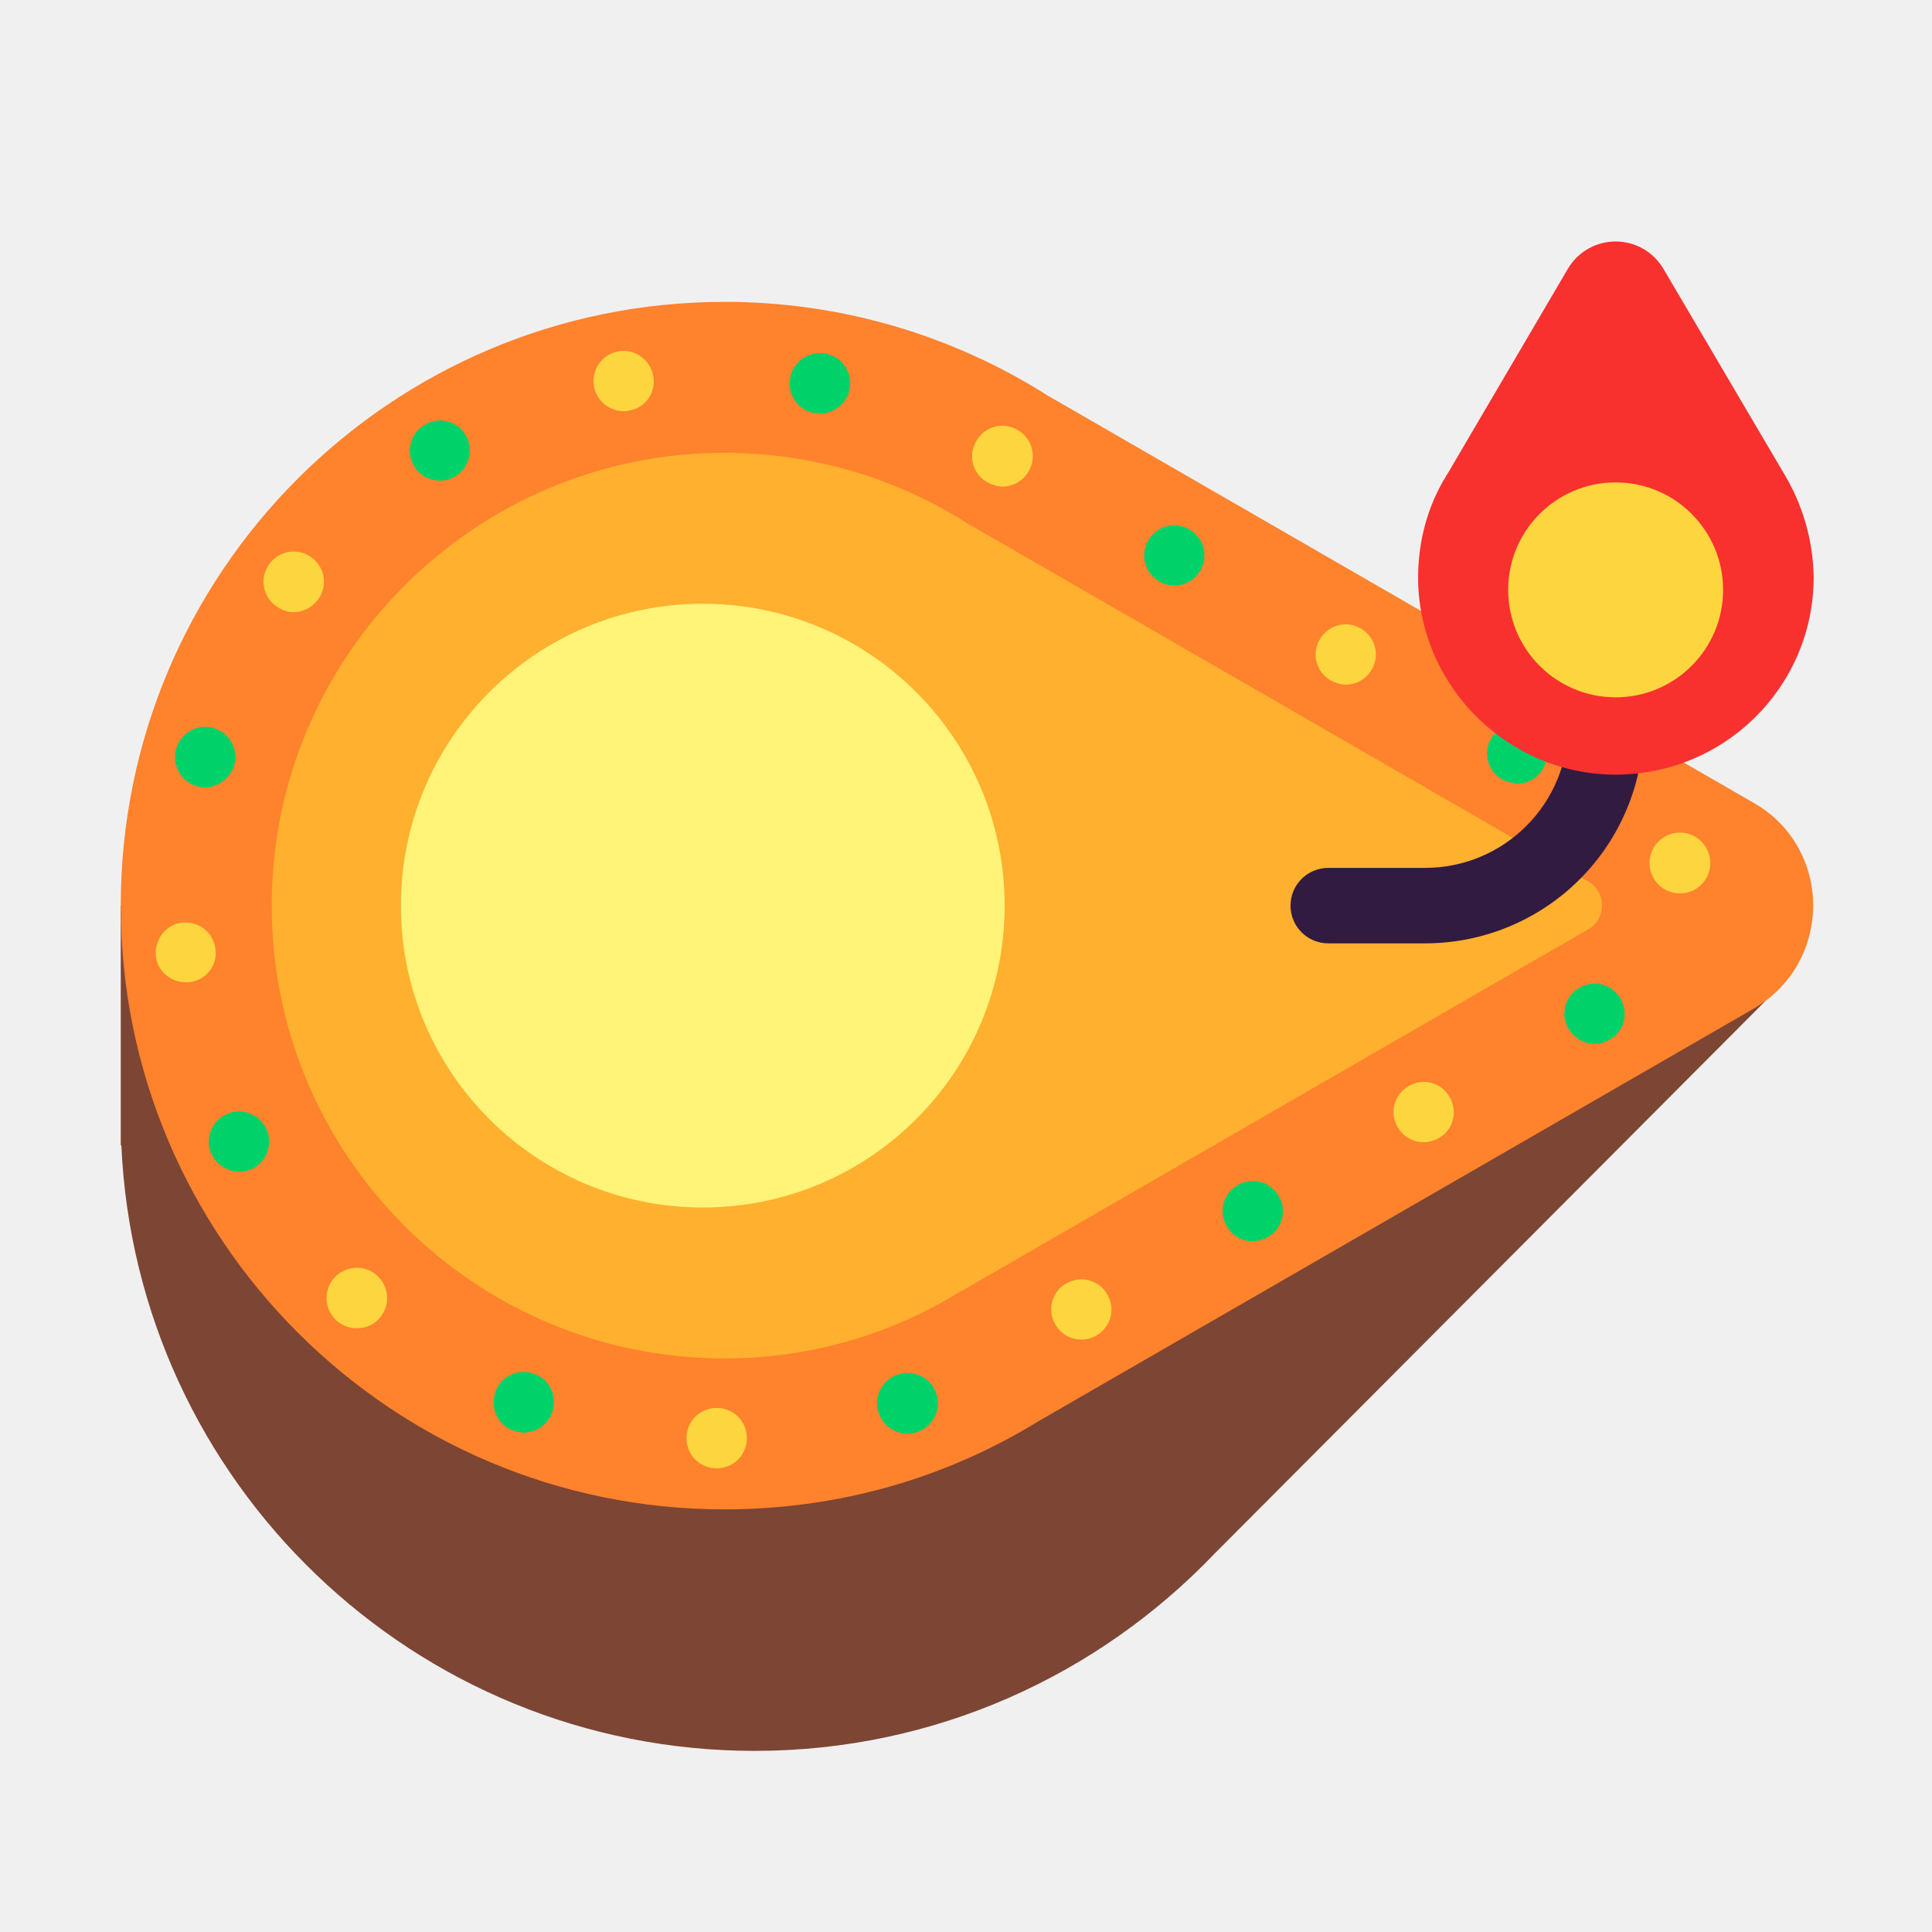
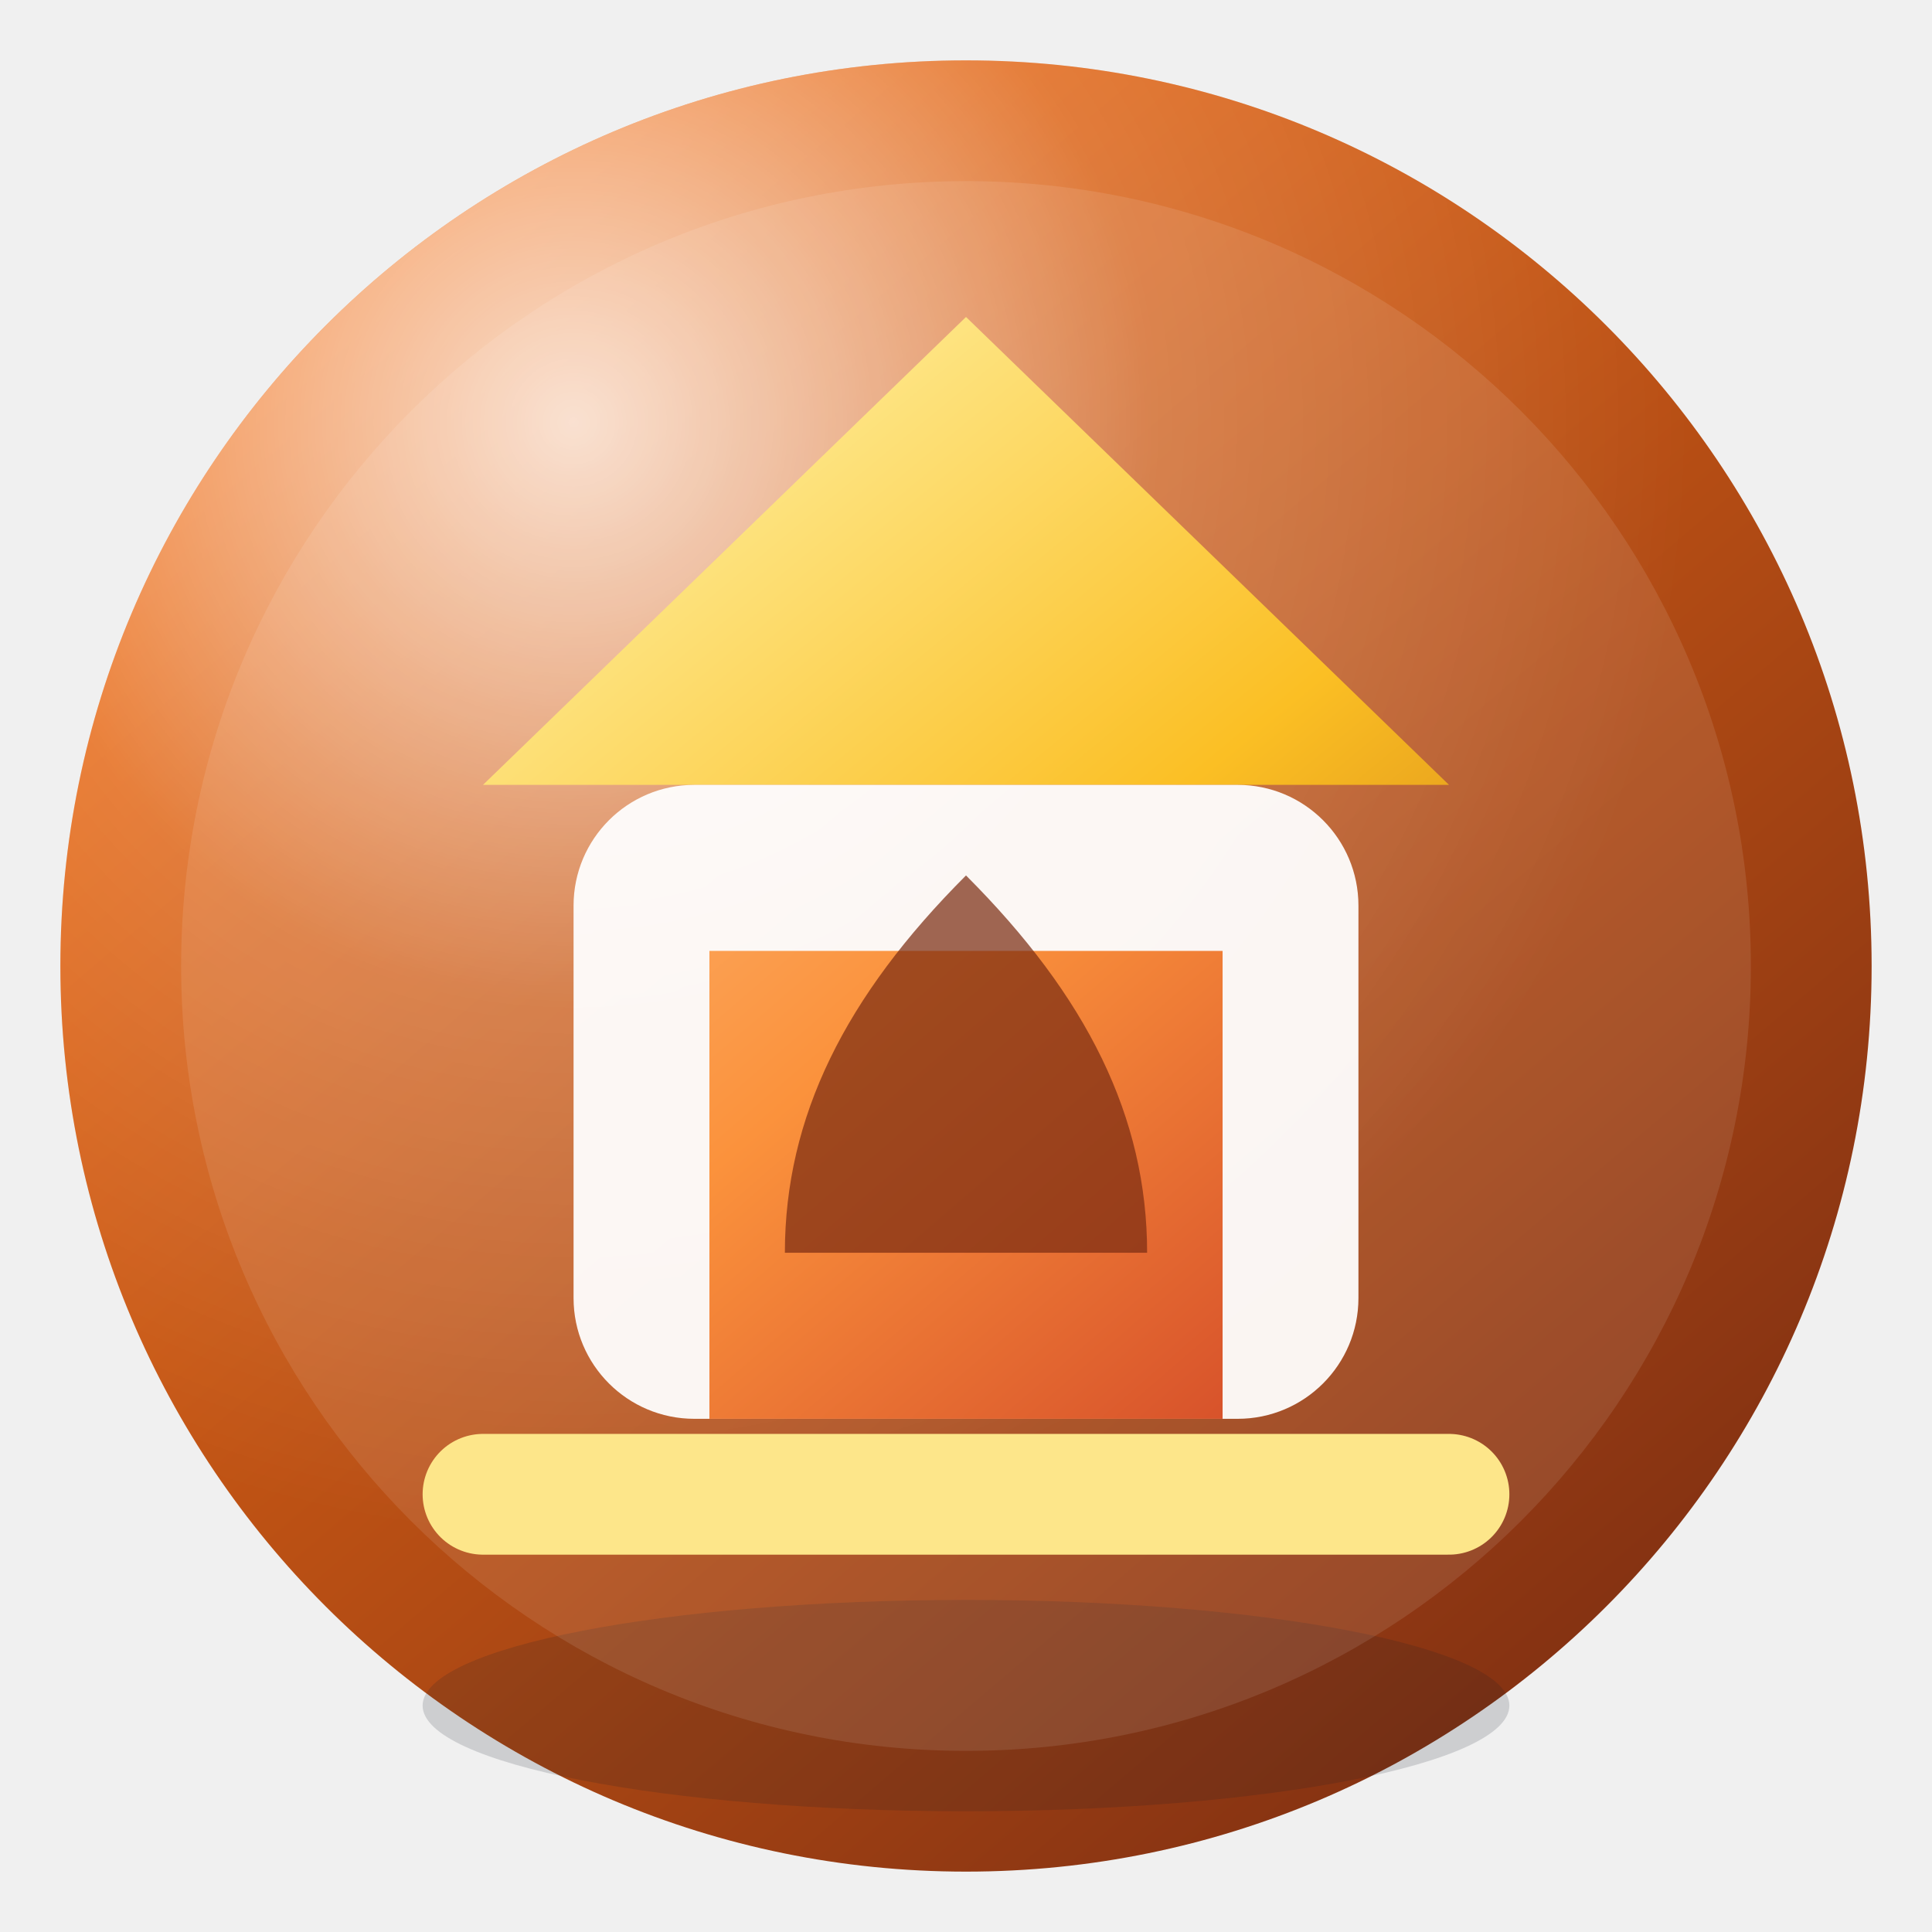
- <svg xmlns="http://www.w3.org/2000/svg" width="1em" height="1em" viewBox="0 0 32 32">
-   <g fill="none">
-     <path fill="#7D4533" d="M29.24 16.58h-6.41C21.92 11.7 17.64 8 12.5 8c-4.57 0-8.46 2.92-9.9 7H2v3.97h.01C2.26 24.55 6.86 29 12.5 29c3 0 5.7-1.26 7.62-3.27z" />
-     <path fill="#FF822D" d="m29.05 13.3l-11.7-6.75A9.97 9.97 0 0 0 12 5C6.48 5 2 9.48 2 15s4.48 10 10 10c1.91 0 3.69-.53 5.2-1.46l11.84-6.83c1.32-.76 1.32-2.66.01-3.41" />
-     <path fill="#00D26A" d="M13.09 6.25c-.06.27.12.54.39.59c.04 0 .07 0 .1.01a.501.501 0 1 0-.49-.6M6.86 7.72a.493.493 0 0 1 .17-.68a.49.49 0 0 1 .68.16c.14.24.07.54-.17.69a.43.43 0 0 1-.25.07c-.17 0-.34-.08-.43-.24m12.16 1.23c-.14.24-.06.54.18.68a.495.495 0 0 0 .68-.18c.14-.24.06-.54-.18-.68a.493.493 0 0 0-.68.18m5.86 3.96a.493.493 0 0 1-.18-.68c.14-.24.44-.32.68-.18s.32.44.18.68c-.09.16-.26.25-.43.25a.8.8 0 0 1-.25-.07M2.92 12.4a.497.497 0 0 0 .48.64c.21 0 .41-.15.48-.36a.505.505 0 0 0-.34-.62a.497.497 0 0 0-.62.34m23.06 4.64a.493.493 0 0 1 .18-.68c.24-.14.54-.06.68.18s.06.55-.18.68c-.08.05-.17.07-.25.07c-.17 0-.33-.09-.43-.25M3.74 18.46a.5.5 0 0 0-.23.67c.09.17.26.27.45.28a.5.5 0 1 0-.22-.95m16.58 1.85a.493.493 0 0 1 .18-.68c.24-.14.54-.06.68.18s.06.55-.18.68a.6.6 0 0 1-.25.07c-.17 0-.34-.09-.43-.25M8.21 23.04c-.1.26.02.55.28.65c.06.02.12.03.18.04c.2 0 .39-.12.47-.32c.1-.26-.02-.55-.28-.65s-.55.02-.65.28m6.65-.27a.503.503 0 1 0 .358.94a.503.503 0 0 0-.358-.94" />
-     <path fill="#FCD53F" d="M10.24 5.82a.499.499 0 0 0 .09.99c.03 0 .06 0 .09-.01c.27-.04.45-.3.4-.57a.5.5 0 0 0-.58-.41m6.1 2.16a.49.49 0 0 1-.16-.69c.15-.24.45-.31.69-.16a.5.5 0 0 1 .16.69c-.09.15-.26.24-.43.24a.6.6 0 0 1-.26-.08M4.47 9.33c-.17.22-.13.53.09.7c.09.07.2.11.3.11c.15 0 .3-.07.4-.2c.17-.22.13-.53-.09-.7a.496.496 0 0 0-.7.09m17.57 1.94a.493.493 0 0 1-.18-.68c.14-.24.44-.32.68-.18s.32.44.18.68c-.09.16-.26.25-.43.25c-.09 0-.17-.03-.25-.07m5.55 2.58c-.25.13-.34.44-.21.68a.502.502 0 1 0 .89-.47a.5.5 0 0 0-.68-.21M2.58 15.82c-.02-.27.18-.52.45-.54c.28-.02.52.18.54.46c.03.26-.17.51-.45.53h-.04c-.26 0-.48-.19-.5-.45m20.75 2.17c-.24.14-.32.44-.18.68a.495.495 0 0 0 .68.18c.24-.13.32-.44.18-.68a.49.49 0 0 0-.68-.18M5.57 21.87c-.2-.19-.22-.5-.03-.71c.19-.2.5-.22.71-.03c.2.19.22.5.03.71c-.1.11-.23.16-.37.16c-.12 0-.24-.04-.34-.13m12.09-.61c-.24.13-.32.44-.18.68a.495.495 0 0 0 .68.18c.24-.14.32-.44.18-.68a.49.49 0 0 0-.68-.18m-5.79 2.06c-.28 0-.5.22-.5.5s.22.5.5.5s.5-.22.5-.5s-.22-.5-.5-.5" />
-     <path fill="#FFB02E" d="M12 22.5c-4.14 0-7.5-3.36-7.5-7.5S7.87 7.5 12 7.5c1.42 0 2.81.4 4.01 1.16c.04.03.08.05.12.07l10.18 5.87c.3.18.3.62 0 .79l-10.36 5.98l-.06.03c-1.16.72-2.51 1.1-3.89 1.1" />
-     <path fill="#FFF478" d="M11.64 20a5 5 0 1 0 0-10a5 5 0 0 0 0 10" />
-     <path fill="#321B41" d="M26.6 11.375c.345 0 .625.28.625.625a3.62 3.62 0 0 1-3.625 3.625H22a.625.625 0 1 1 0-1.25h1.6A2.37 2.37 0 0 0 25.975 12c0-.345.28-.625.625-.625" />
-     <path fill="#F8312F" d="m29.54 7.83l-1.99-3.38a.918.918 0 0 0-1.58 0l-1.99 3.39c-.03.04-.05.09-.08.13l-.01.02c-.28.5-.42 1.08-.4 1.7c.07 1.72 1.5 3.12 3.23 3.14c1.83.02 3.32-1.45 3.32-3.27c-.01-.63-.19-1.22-.5-1.73" />
-     <path fill="#FCD53F" d="M26.76 11.55a1.78 1.78 0 1 0 0-3.56a1.78 1.78 0 0 0 0 3.56" />
-   </g>
+ <svg xmlns="http://www.w3.org/2000/svg" viewBox="0 0 128 128">
+   <defs>
+     <linearGradient id="bg" x1="18" y1="10" x2="110" y2="118" gradientUnits="userSpaceOnUse">
+       <stop stop-color="#F97316" />
+       <stop offset="1" stop-color="#7C2D12" />
+     </linearGradient>
+     <radialGradient id="shine" cx="38" cy="28" r="74" gradientUnits="userSpaceOnUse">
+       <stop stop-color="#FFFFFF" stop-opacity="0.78" />
+       <stop offset="0.52" stop-color="#FFFFFF" stop-opacity="0.16" />
+       <stop offset="1" stop-color="#FFFFFF" stop-opacity="0" />
+     </radialGradient>
+     <linearGradient id="gold" x1="31" y1="25" x2="96" y2="104" gradientUnits="userSpaceOnUse">
+       <stop stop-color="#FFF7B2" />
+       <stop offset="0.5" stop-color="#FBBF24" />
+       <stop offset="1" stop-color="#B45309" />
+     </linearGradient>
+     <linearGradient id="silver" x1="28" y1="22" x2="101" y2="105" gradientUnits="userSpaceOnUse">
+       <stop stop-color="#FFFFFF" />
+       <stop offset="0.55" stop-color="#D8E3F0" />
+       <stop offset="1" stop-color="#7C8EA5" />
+     </linearGradient>
+     <linearGradient id="green" x1="21" y1="25" x2="105" y2="105" gradientUnits="userSpaceOnUse">
+       <stop stop-color="#BBF7D0" />
+       <stop offset="0.55" stop-color="#22C55E" />
+       <stop offset="1" stop-color="#166534" />
+     </linearGradient>
+     <linearGradient id="warm" x1="25" y1="18" x2="106" y2="112" gradientUnits="userSpaceOnUse">
+       <stop stop-color="#FED7AA" />
+       <stop offset="0.48" stop-color="#FB923C" />
+       <stop offset="1" stop-color="#B91C1C" />
+     </linearGradient>
+     <linearGradient id="blue" x1="24" y1="18" x2="106" y2="112" gradientUnits="userSpaceOnUse">
+       <stop stop-color="#BAE6FD" />
+       <stop offset="0.5" stop-color="#38BDF8" />
+       <stop offset="1" stop-color="#1D4ED8" />
+     </linearGradient>
+   </defs>
+   <circle cx="64" cy="64" r="60" fill="url(#bg)" />
+   <circle cx="64" cy="64" r="60" fill="url(#shine)" />
+   <ellipse cx="64" cy="113" rx="36" ry="7" fill="#111827" opacity="0.16" />
+   <circle cx="64" cy="64" r="52" fill="#FFFFFF" opacity="0.10" />
+   <path d="M64 21 96 52H32Z" fill="url(#gold)" />
+   <rect x="38" y="52" width="52" height="42" rx="8" fill="#fff" opacity=".94" />
+   <path d="M47 94V63h34v31" fill="url(#warm)" />
+   <path d="M64 58c8 8 12 16 12 25H52c0-9 4-17 12-25Z" fill="#7C2D12" opacity=".72" />
+   <path d="M32 99h64" stroke="#FDE68A" stroke-width="8" stroke-linecap="round" />
</svg>
